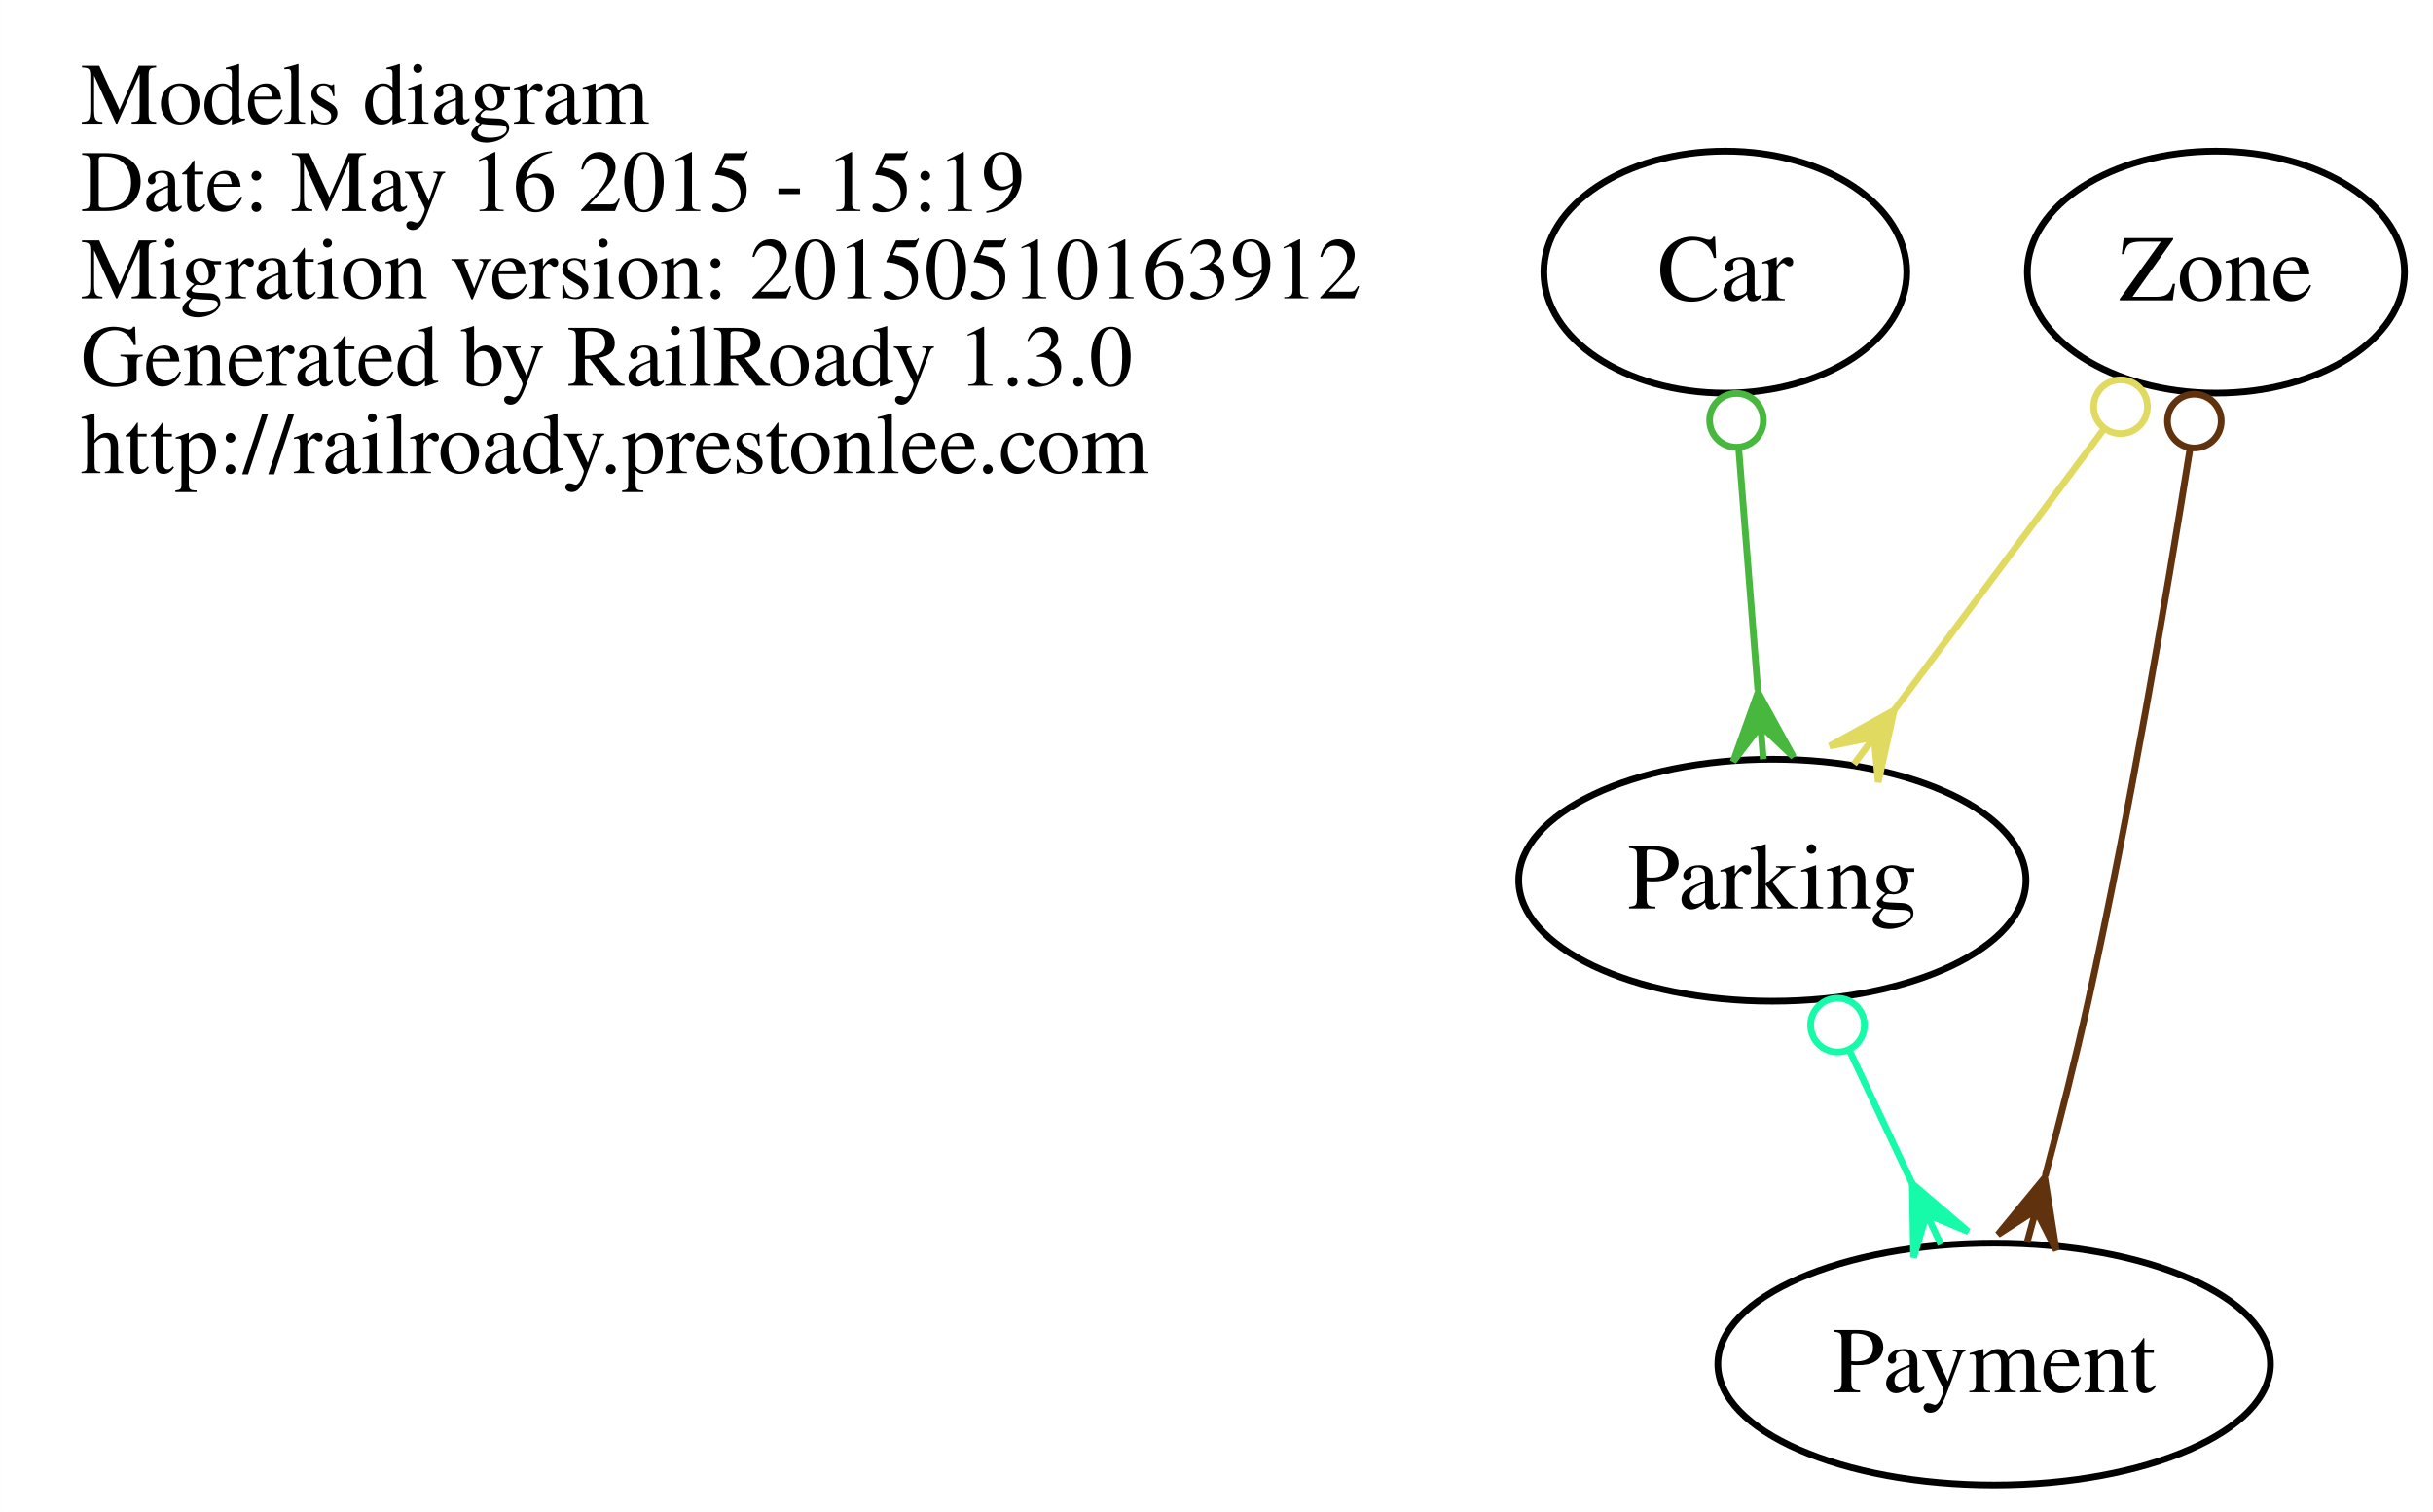
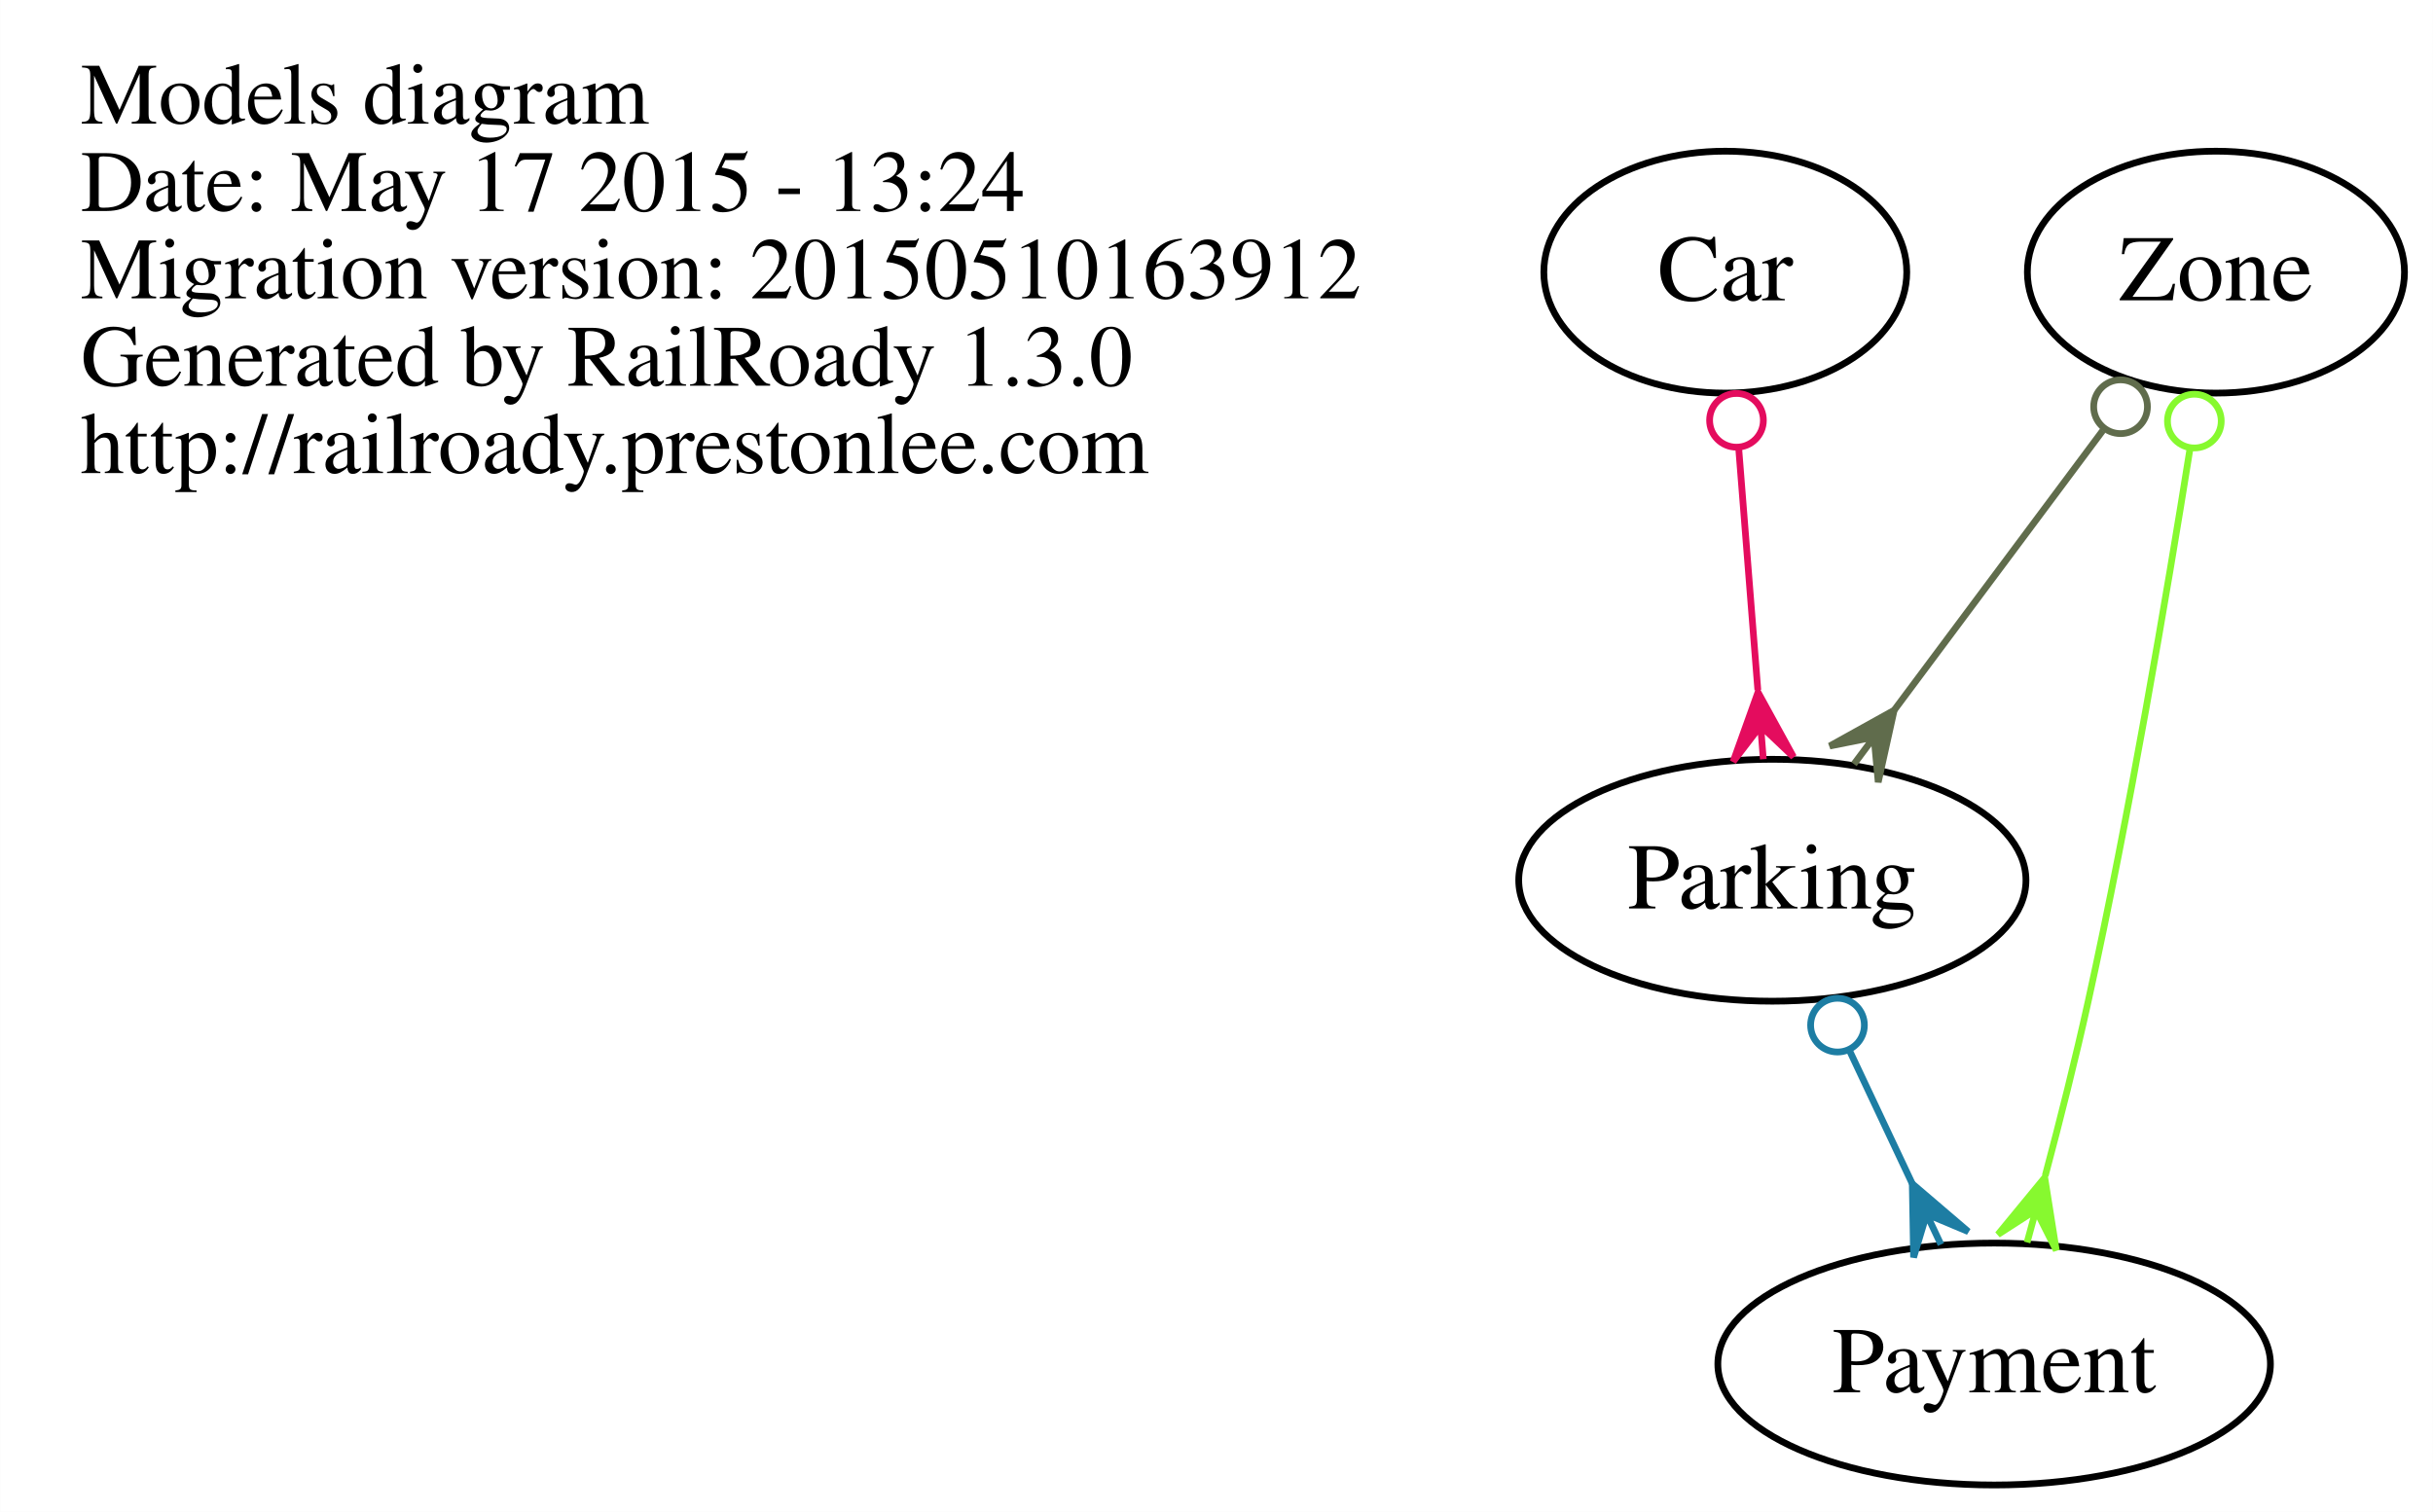
<svg xmlns="http://www.w3.org/2000/svg" width="362pt" height="225pt" viewBox="0.00 0.00 361.97 225.00">
  <g id="graph0" class="graph" transform="scale(1 1) rotate(0) translate(4 221)">
    <polygon fill="white" stroke="none" points="-4,4 -4,-221 357.965,-221 357.965,4 -4,4" />
    <g id="node1" class="node">
      <text text-anchor="start" x="8" y="-202.6" font-family="Times,serif" font-size="13.00">Models diagram</text>
-       <text text-anchor="start" x="8" y="-189.6" font-family="Times,serif" font-size="13.00">Date: May 16 2015 - 15:19</text>
+       <text text-anchor="start" x="8" y="-189.6" font-family="Times,serif" font-size="13.00">Date: May 17 2015 - 13:24</text>
      <text text-anchor="start" x="8" y="-176.6" font-family="Times,serif" font-size="13.00">Migration version: 20150510163912</text>
      <text text-anchor="start" x="8" y="-163.6" font-family="Times,serif" font-size="13.00">Generated by RailRoady 1.3.0</text>
      <text text-anchor="start" x="8" y="-150.6" font-family="Times,serif" font-size="13.00">http://railroady.prestonlee.com</text>
    </g>
    <g id="node2" class="node">
      <ellipse fill="none" stroke="black" cx="252.688" cy="-180.5" rx="27" ry="18" />
      <text text-anchor="middle" x="252.688" y="-176.3" font-family="Times,serif" font-size="14.00">Car</text>
    </g>
    <g id="node3" class="node">
      <ellipse fill="none" stroke="black" cx="259.688" cy="-90" rx="37.735" ry="18" />
      <text text-anchor="middle" x="259.688" y="-85.8" font-family="Times,serif" font-size="14.00">Parking</text>
    </g>
    <g id="edge1" class="edge">
-       <path fill="none" stroke="#47b83d" d="M254.69,-154.189C255.577,-142.971 256.623,-129.752 257.528,-118.311" />
-       <ellipse fill="none" stroke="#47b83d" cx="254.353" cy="-158.449" rx="4" ry="4" />
-       <polygon fill="#47b83d" stroke="#47b83d" points="257.554,-117.98 262.828,-108.366 257.948,-112.996 258.342,-108.011 258.342,-108.011 258.342,-108.011 257.948,-112.996 253.856,-107.656 257.554,-117.98 257.554,-117.98" />
+       <path fill="none" stroke="#e40c5e" d="M254.69,-154.189C255.577,-142.971 256.623,-129.752 257.528,-118.311" />
+       <ellipse fill="none" stroke="#e40c5e" cx="254.353" cy="-158.449" rx="4" ry="4" />
+       <polygon fill="#e40c5e" stroke="#e40c5e" points="257.554,-117.98 262.828,-108.366 257.948,-112.996 258.342,-108.011 258.342,-108.011 258.342,-108.011 257.948,-112.996 253.856,-107.656 257.554,-117.98 257.554,-117.98" />
    </g>
    <g id="node4" class="node">
      <ellipse fill="none" stroke="black" cx="292.688" cy="-18" rx="41.109" ry="18" />
      <text text-anchor="middle" x="292.688" y="-13.8" font-family="Times,serif" font-size="14.00">Payment</text>
    </g>
    <g id="edge2" class="edge">
-       <path fill="none" stroke="#15fba9" d="M271.137,-64.714C274.16,-58.302 277.433,-51.358 280.494,-44.865" />
-       <ellipse fill="none" stroke="#15fba9" cx="269.382" cy="-68.437" rx="4" ry="4" />
-       <polygon fill="#15fba9" stroke="#15fba9" points="280.509,-44.834 288.843,-37.708 282.641,-40.312 284.773,-35.789 284.773,-35.789 284.773,-35.789 282.641,-40.312 280.703,-33.87 280.509,-44.834 280.509,-44.834" />
+       <path fill="none" stroke="#1d7da3" d="M271.137,-64.714C274.16,-58.302 277.433,-51.358 280.494,-44.865" />
+       <ellipse fill="none" stroke="#1d7da3" cx="269.382" cy="-68.437" rx="4" ry="4" />
+       <polygon fill="#1d7da3" stroke="#1d7da3" points="280.509,-44.834 288.843,-37.708 282.641,-40.312 284.773,-35.789 284.773,-35.789 284.773,-35.789 282.641,-40.312 280.703,-33.87 280.509,-44.834 280.509,-44.834" />
    </g>
    <g id="node5" class="node">
      <ellipse fill="none" stroke="black" cx="325.688" cy="-180.5" rx="28.056" ry="18" />
      <text text-anchor="middle" x="325.688" y="-176.3" font-family="Times,serif" font-size="14.00">Zone</text>
    </g>
    <g id="edge3" class="edge">
-       <path fill="none" stroke="#e0da61" d="M308.855,-156.928C299.374,-144.215 287.528,-128.332 277.84,-115.341" />
-       <ellipse fill="none" stroke="#e0da61" cx="311.497" cy="-160.471" rx="4" ry="4" />
-       <polygon fill="#e0da61" stroke="#e0da61" points="277.81,-115.3 275.439,-104.594 274.821,-111.292 271.832,-107.284 271.832,-107.284 271.832,-107.284 274.821,-111.292 268.224,-109.974 277.81,-115.3 277.81,-115.3" />
+       <path fill="none" stroke="#606c4c" d="M308.855,-156.928C299.374,-144.215 287.528,-128.332 277.84,-115.341" />
+       <ellipse fill="none" stroke="#606c4c" cx="311.497" cy="-160.471" rx="4" ry="4" />
+       <polygon fill="#606c4c" stroke="#606c4c" points="277.81,-115.3 275.439,-104.594 274.821,-111.292 271.832,-107.284 271.832,-107.284 271.832,-107.284 274.821,-111.292 268.224,-109.974 277.81,-115.3 277.81,-115.3" />
    </g>
    <g id="edge4" class="edge">
-       <path fill="none" stroke="#60320d" d="M321.822,-154.17C318.34,-132.312 312.836,-99.942 306.688,-72 304.818,-63.504 302.499,-54.318 300.289,-46.019" />
-       <ellipse fill="none" stroke="#60320d" cx="322.477" cy="-158.333" rx="4" ry="4" />
-       <polygon fill="#60320d" stroke="#60320d" points="300.216,-45.747 301.934,-34.917 298.904,-40.922 297.591,-36.098 297.591,-36.098 297.591,-36.098 298.904,-40.922 293.249,-37.279 300.216,-45.747 300.216,-45.747" />
+       <path fill="none" stroke="#87f92f" d="M321.822,-154.17C318.34,-132.312 312.836,-99.942 306.688,-72 304.818,-63.504 302.499,-54.318 300.289,-46.019" />
+       <ellipse fill="none" stroke="#87f92f" cx="322.477" cy="-158.333" rx="4" ry="4" />
+       <polygon fill="#87f92f" stroke="#87f92f" points="300.216,-45.747 301.934,-34.917 298.904,-40.922 297.591,-36.098 297.591,-36.098 297.591,-36.098 298.904,-40.922 293.249,-37.279 300.216,-45.747 300.216,-45.747" />
    </g>
  </g>
</svg>
